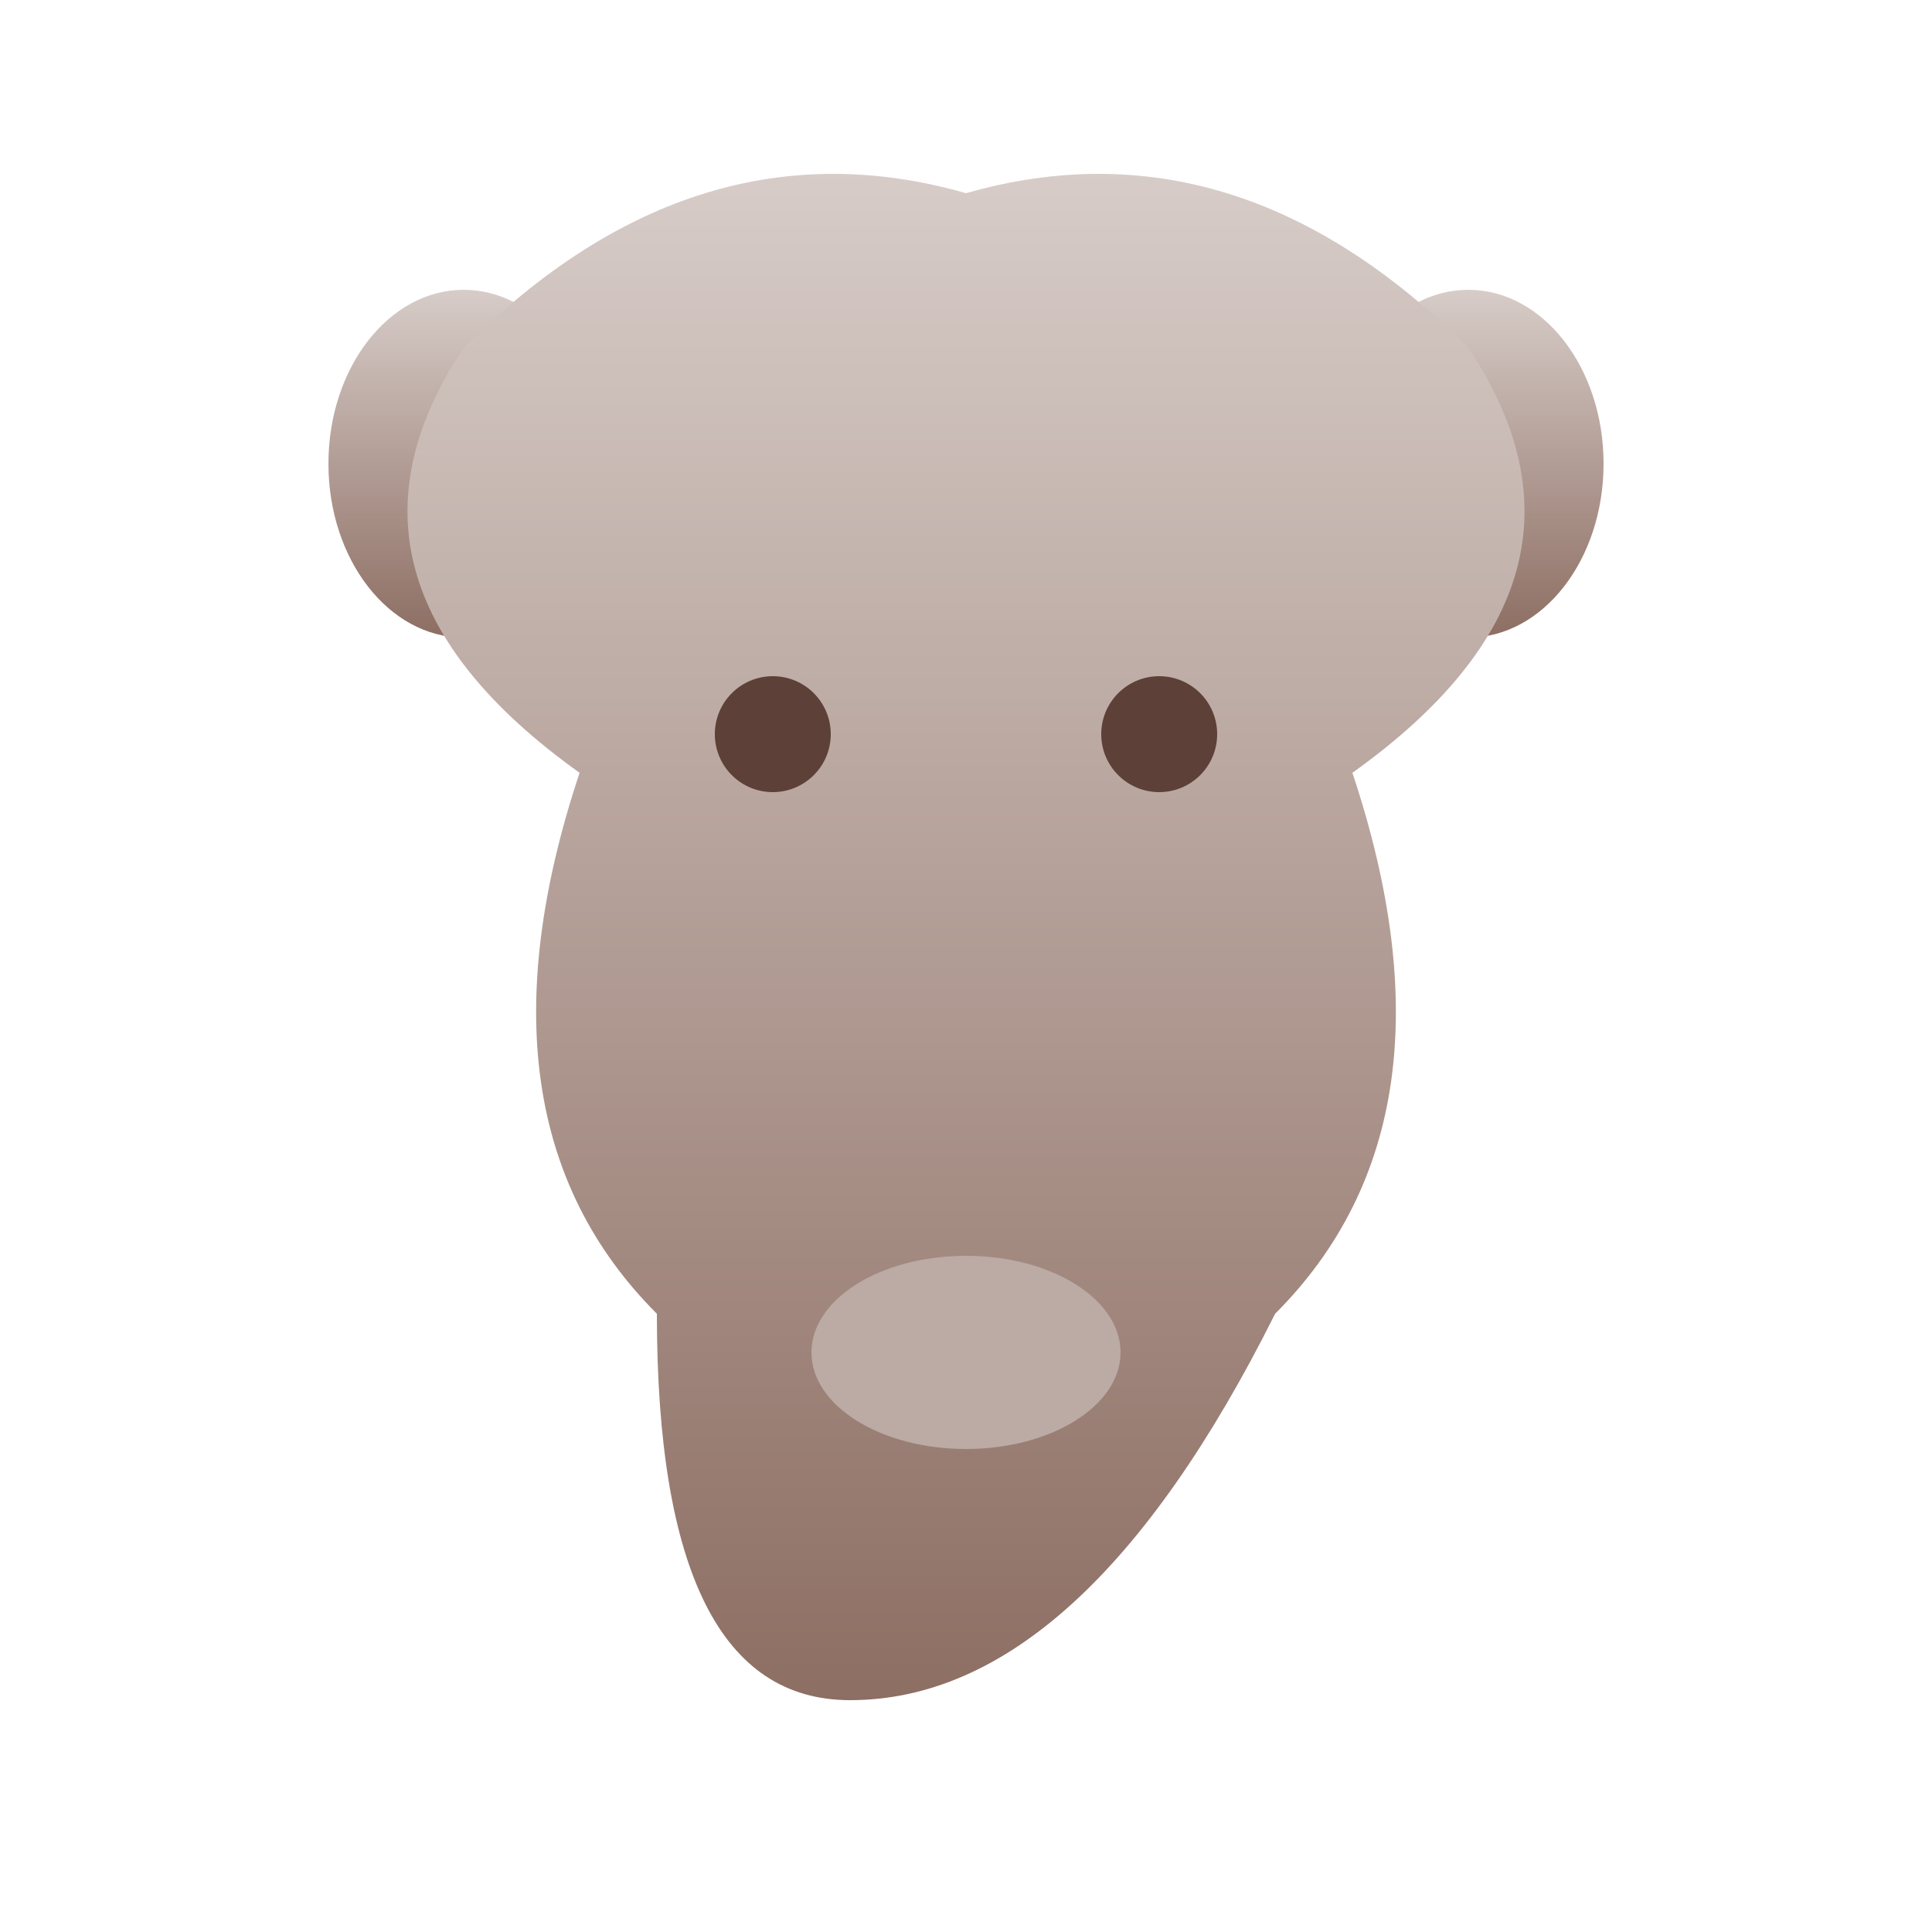
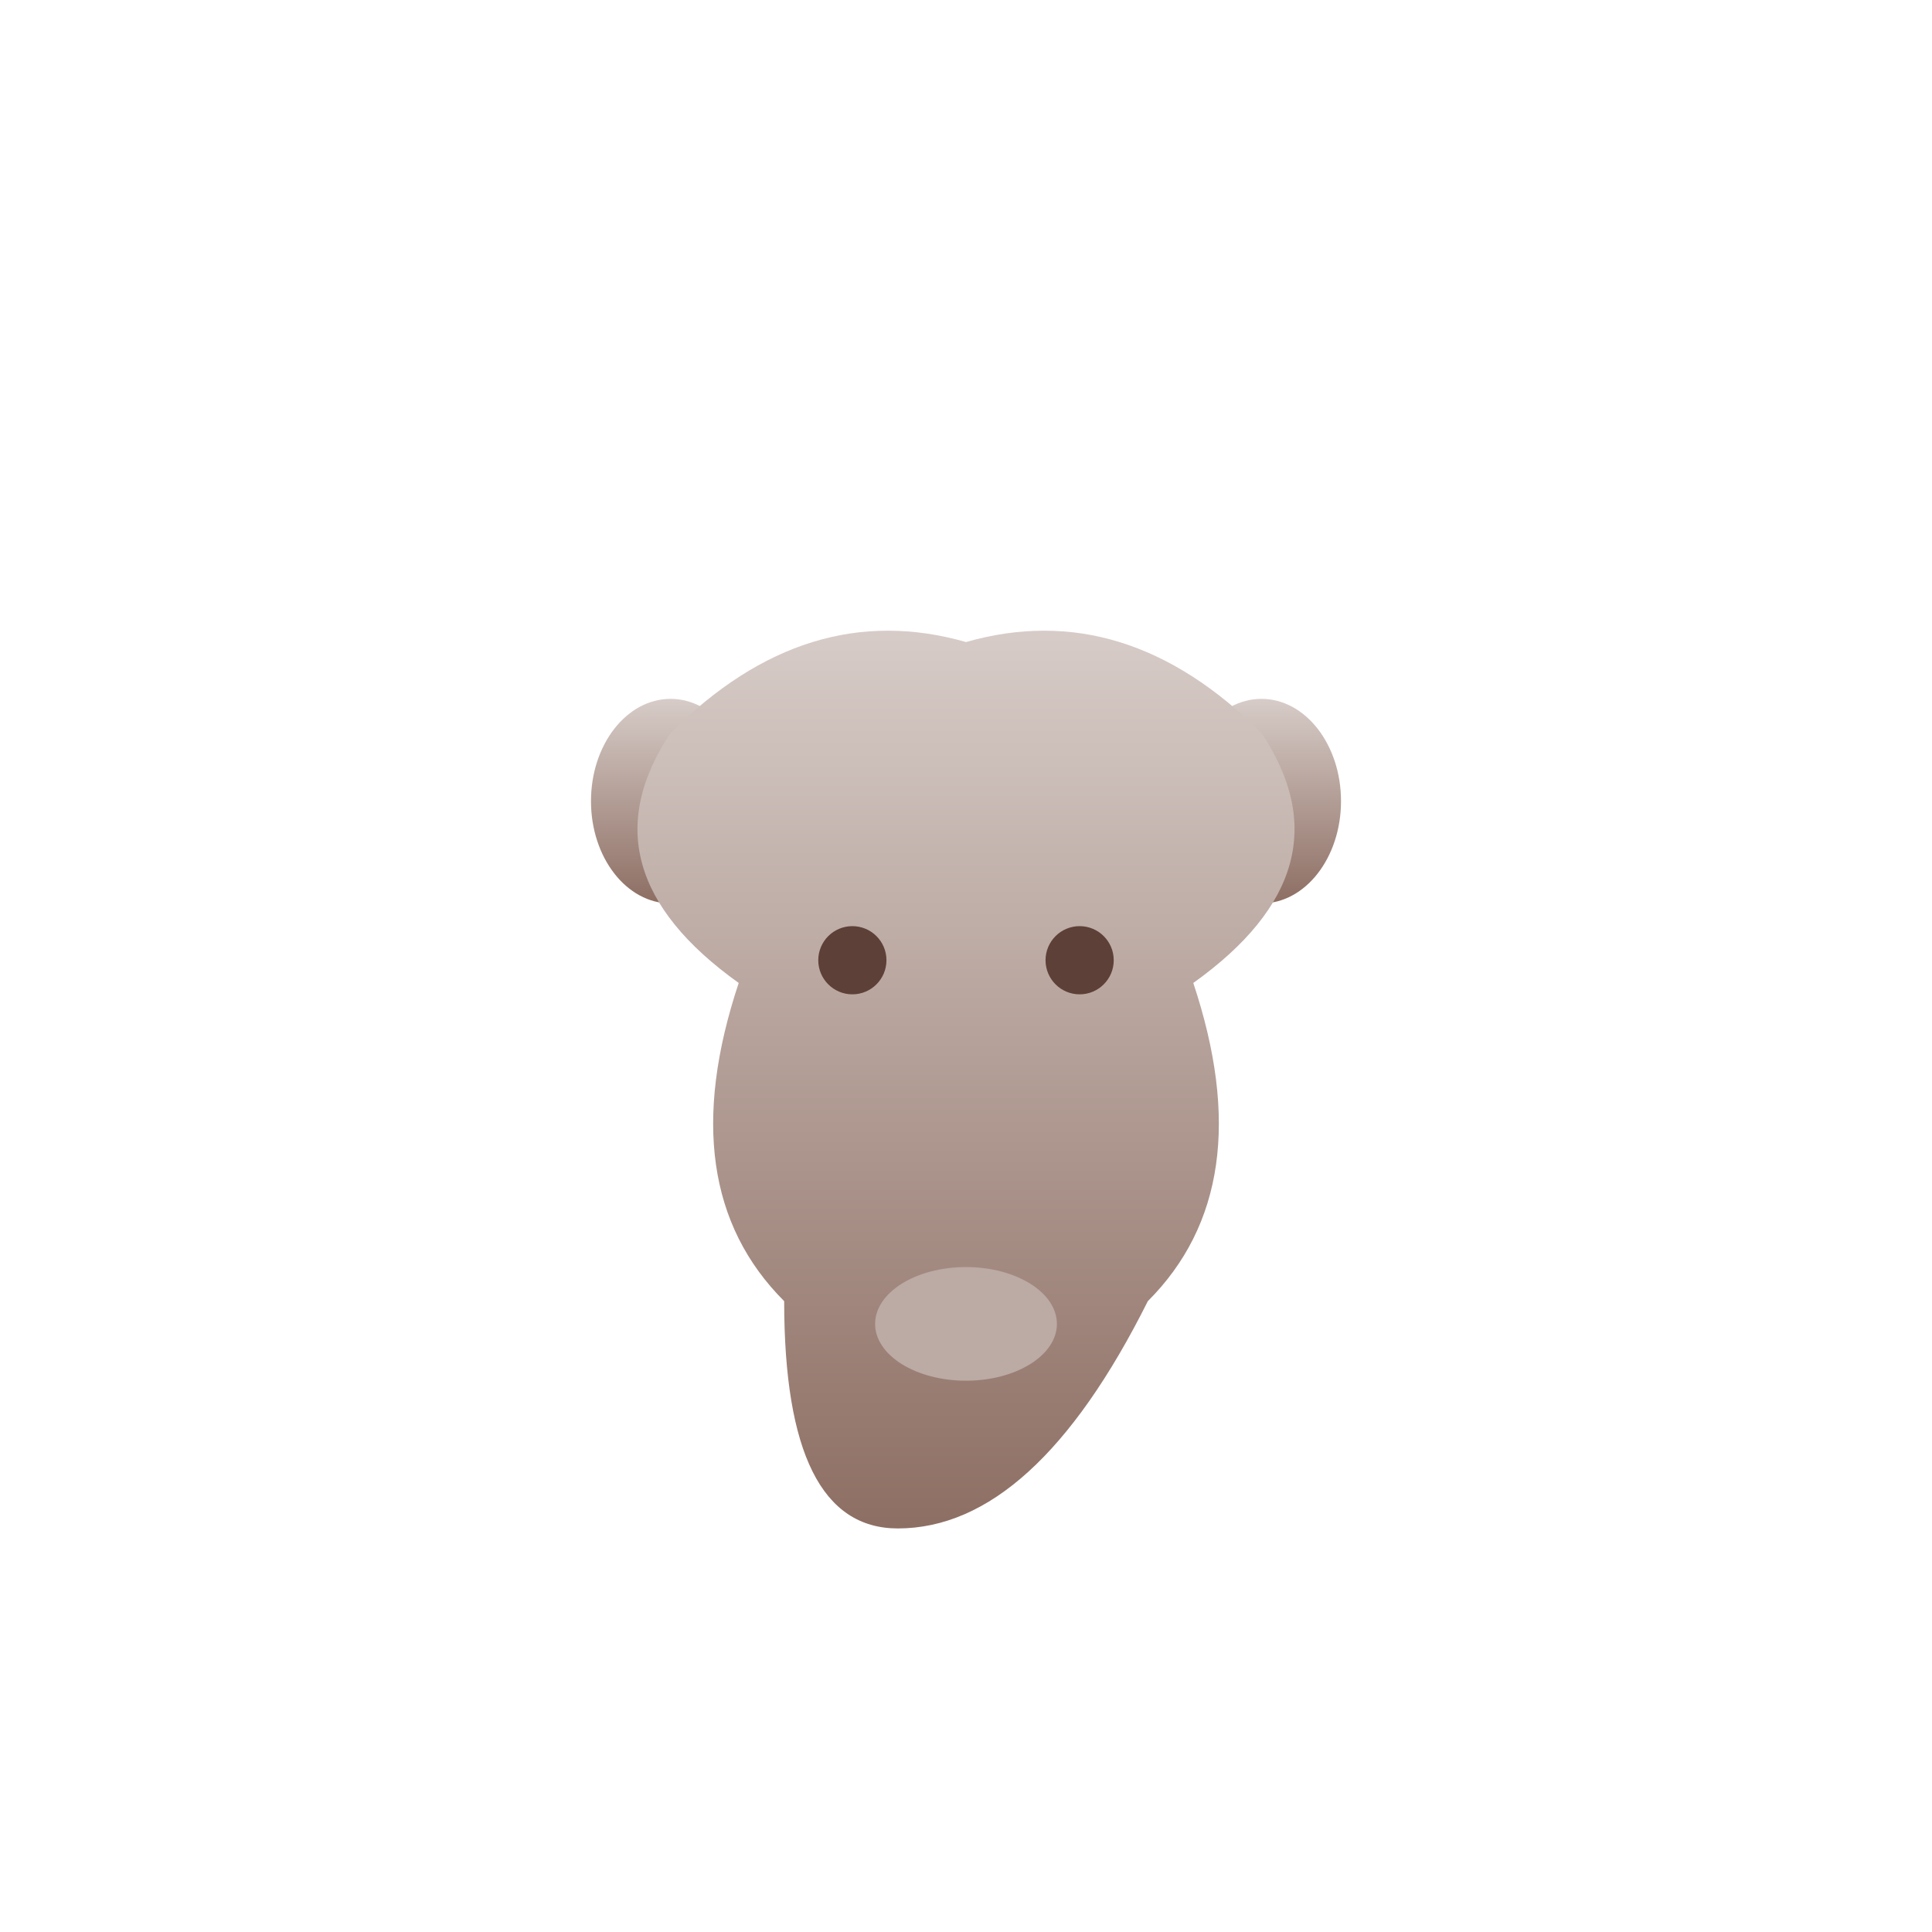
<svg xmlns="http://www.w3.org/2000/svg" viewBox="0 0 100 100">
-   <defs>
-     <linearGradient id="ll" x1="0" y1="0" x2="0" y2="1">
-       <stop offset="0%" stop-color="#D7CCC8" />
-       <stop offset="100%" stop-color="#8D6E63" />
-     </linearGradient>
-   </defs>
-   <ellipse cx="24" cy="24" rx="7" ry="9" fill="url(#ll)" />
-   <ellipse cx="76" cy="24" rx="7" ry="9" fill="url(#ll)" />
-   <path d="M30 40 Q16 30 24 18 Q36 6 50 10 Q64 6 76 18 Q84 30 70 40 Q76 58 66 68 Q56 88 44 88 Q34 88 34 68 Q24 58 30 40 Z" fill="url(#ll)" />
-   <circle cx="40" cy="38" r="3" fill="#5D4037" />
-   <circle cx="60" cy="38" r="3" fill="#5D4037" />
-   <ellipse cx="50" cy="70" rx="8" ry="5" fill="#BCAAA4" />
+   <g transform="translate(20.59 27.35) scale(0.5882)">
+     <defs>
+       <linearGradient id="ll" x1="0" y1="0" x2="0" y2="1">
+         <stop offset="0%" stop-color="#D7CCC8" />
+         <stop offset="100%" stop-color="#8D6E63" />
+       </linearGradient>
+     </defs>
+     <ellipse cx="24" cy="24" rx="7" ry="9" fill="url(#ll)" />
+     <ellipse cx="76" cy="24" rx="7" ry="9" fill="url(#ll)" />
+     <path d="M30 40 Q16 30 24 18 Q36 6 50 10 Q64 6 76 18 Q84 30 70 40 Q76 58 66 68 Q56 88 44 88 Q34 88 34 68 Q24 58 30 40 Z" fill="url(#ll)" />
+     <circle cx="40" cy="38" r="3" fill="#5D4037" />
+     <circle cx="60" cy="38" r="3" fill="#5D4037" />
+     <ellipse cx="50" cy="70" rx="8" ry="5" fill="#BCAAA4" />
+   </g>
</svg>
